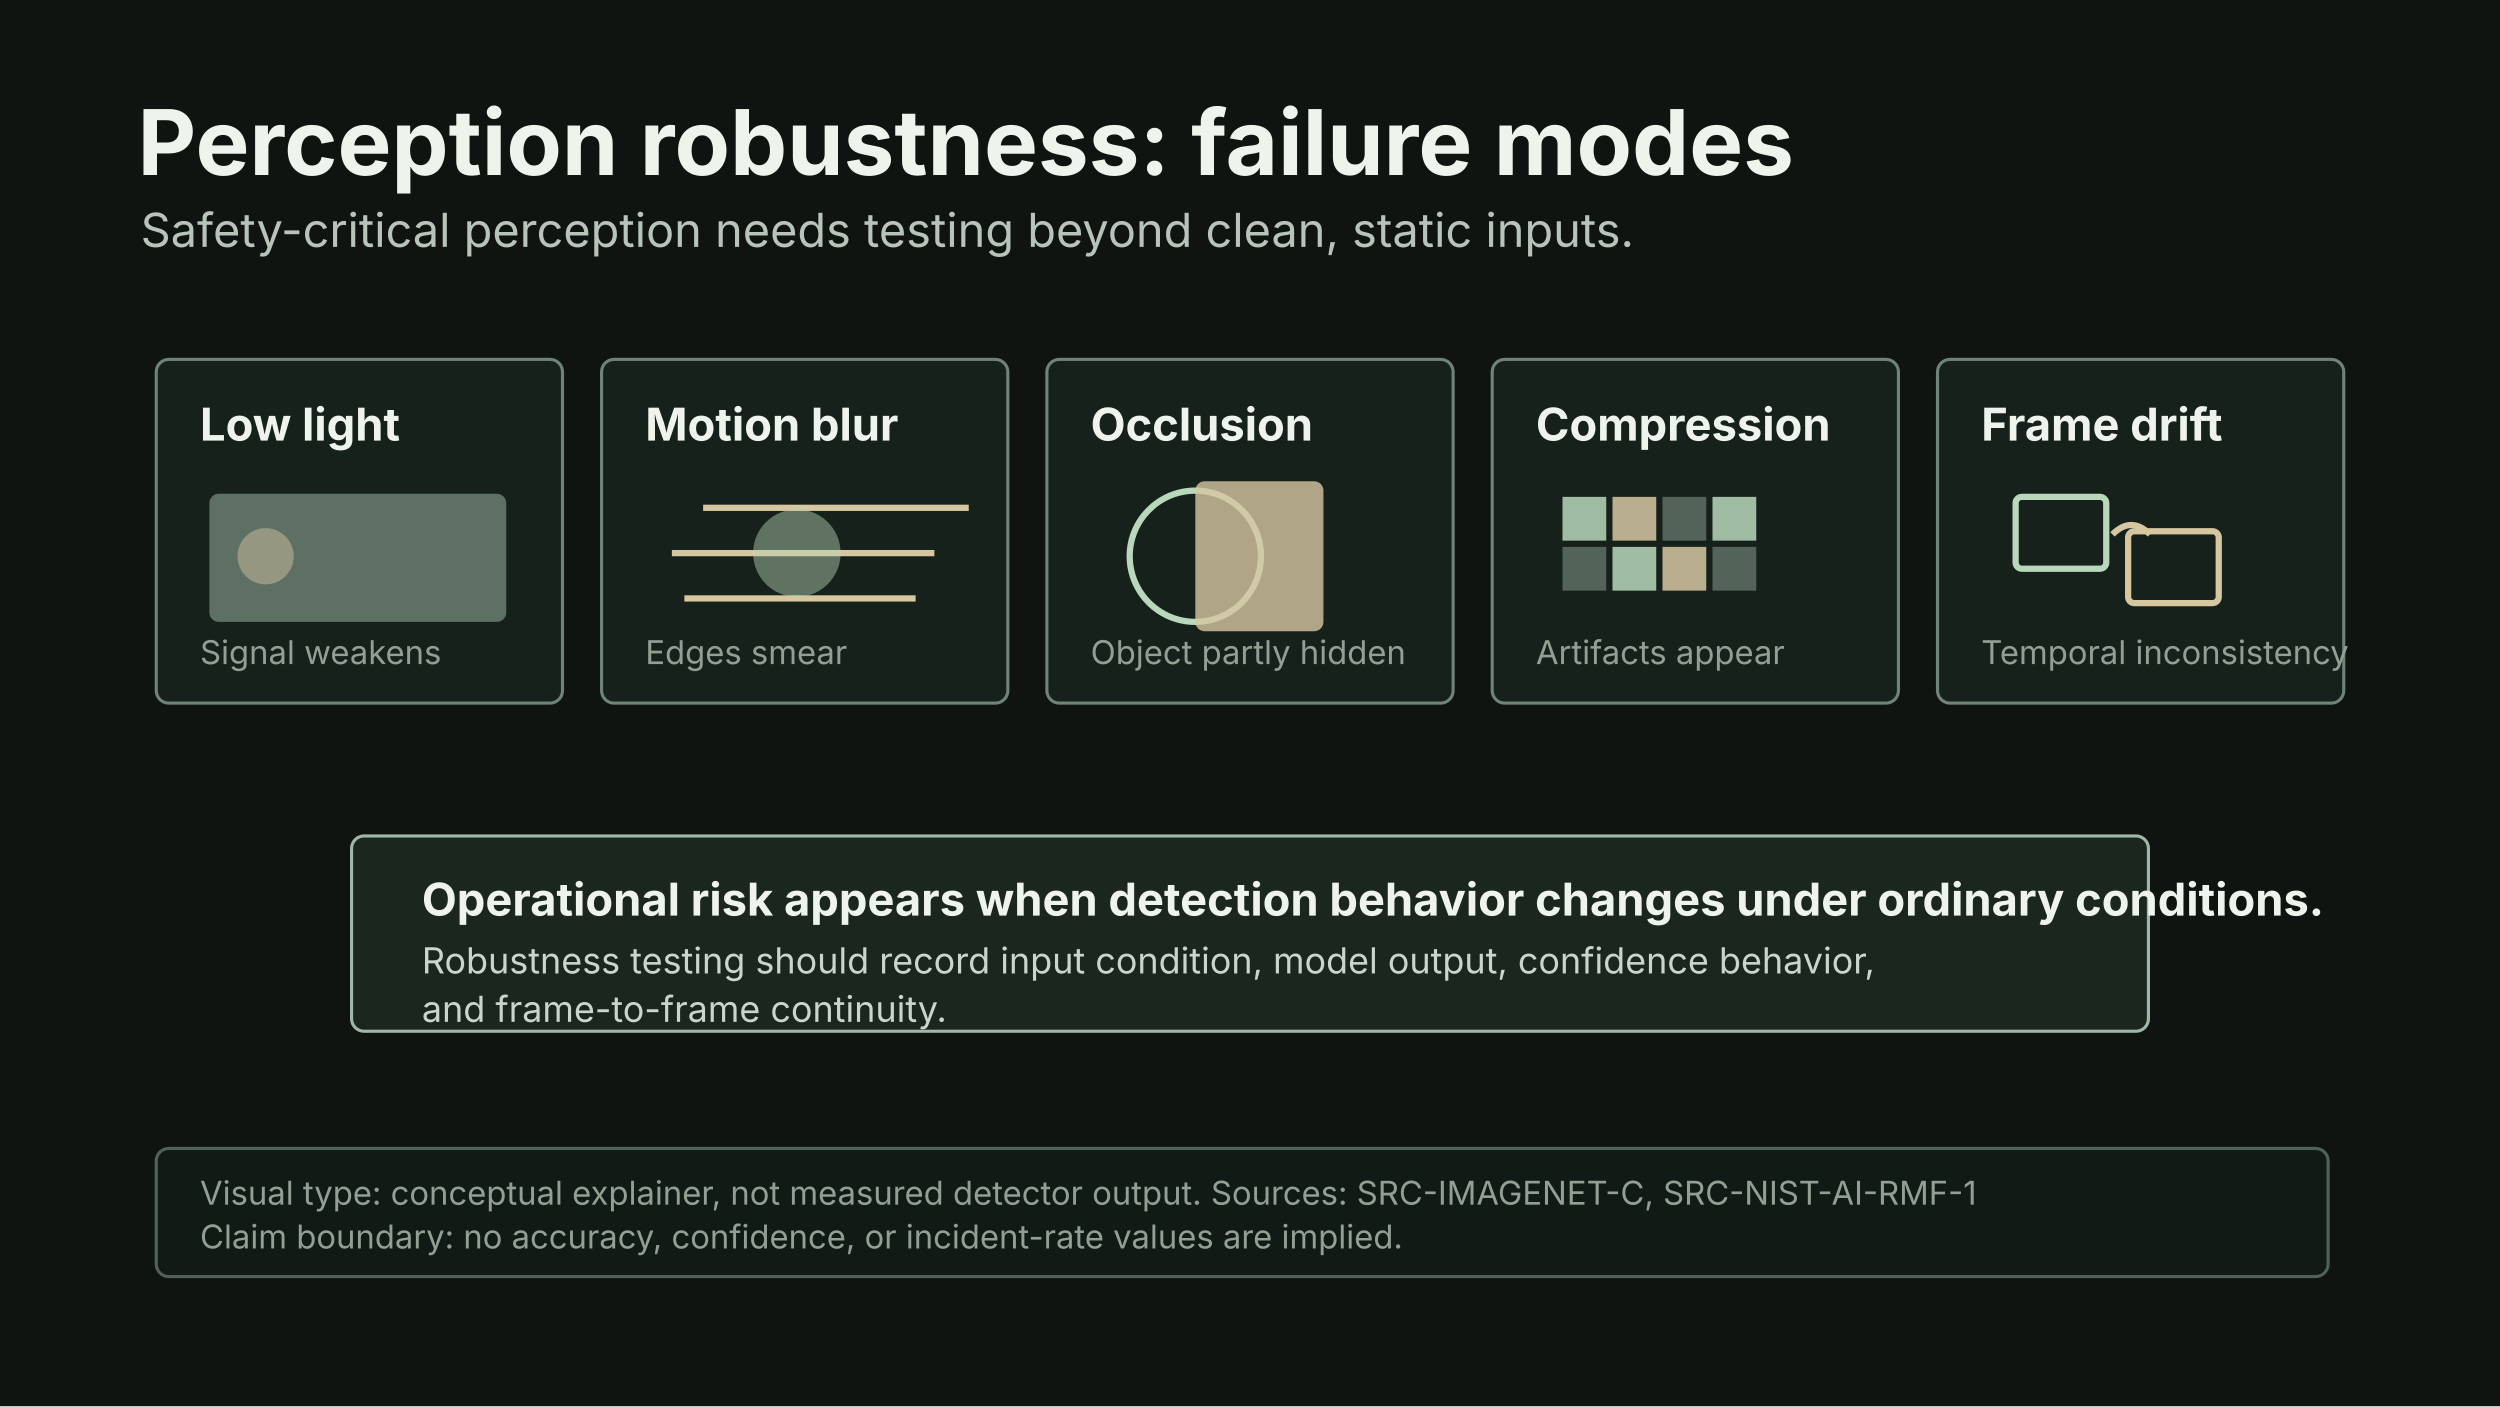
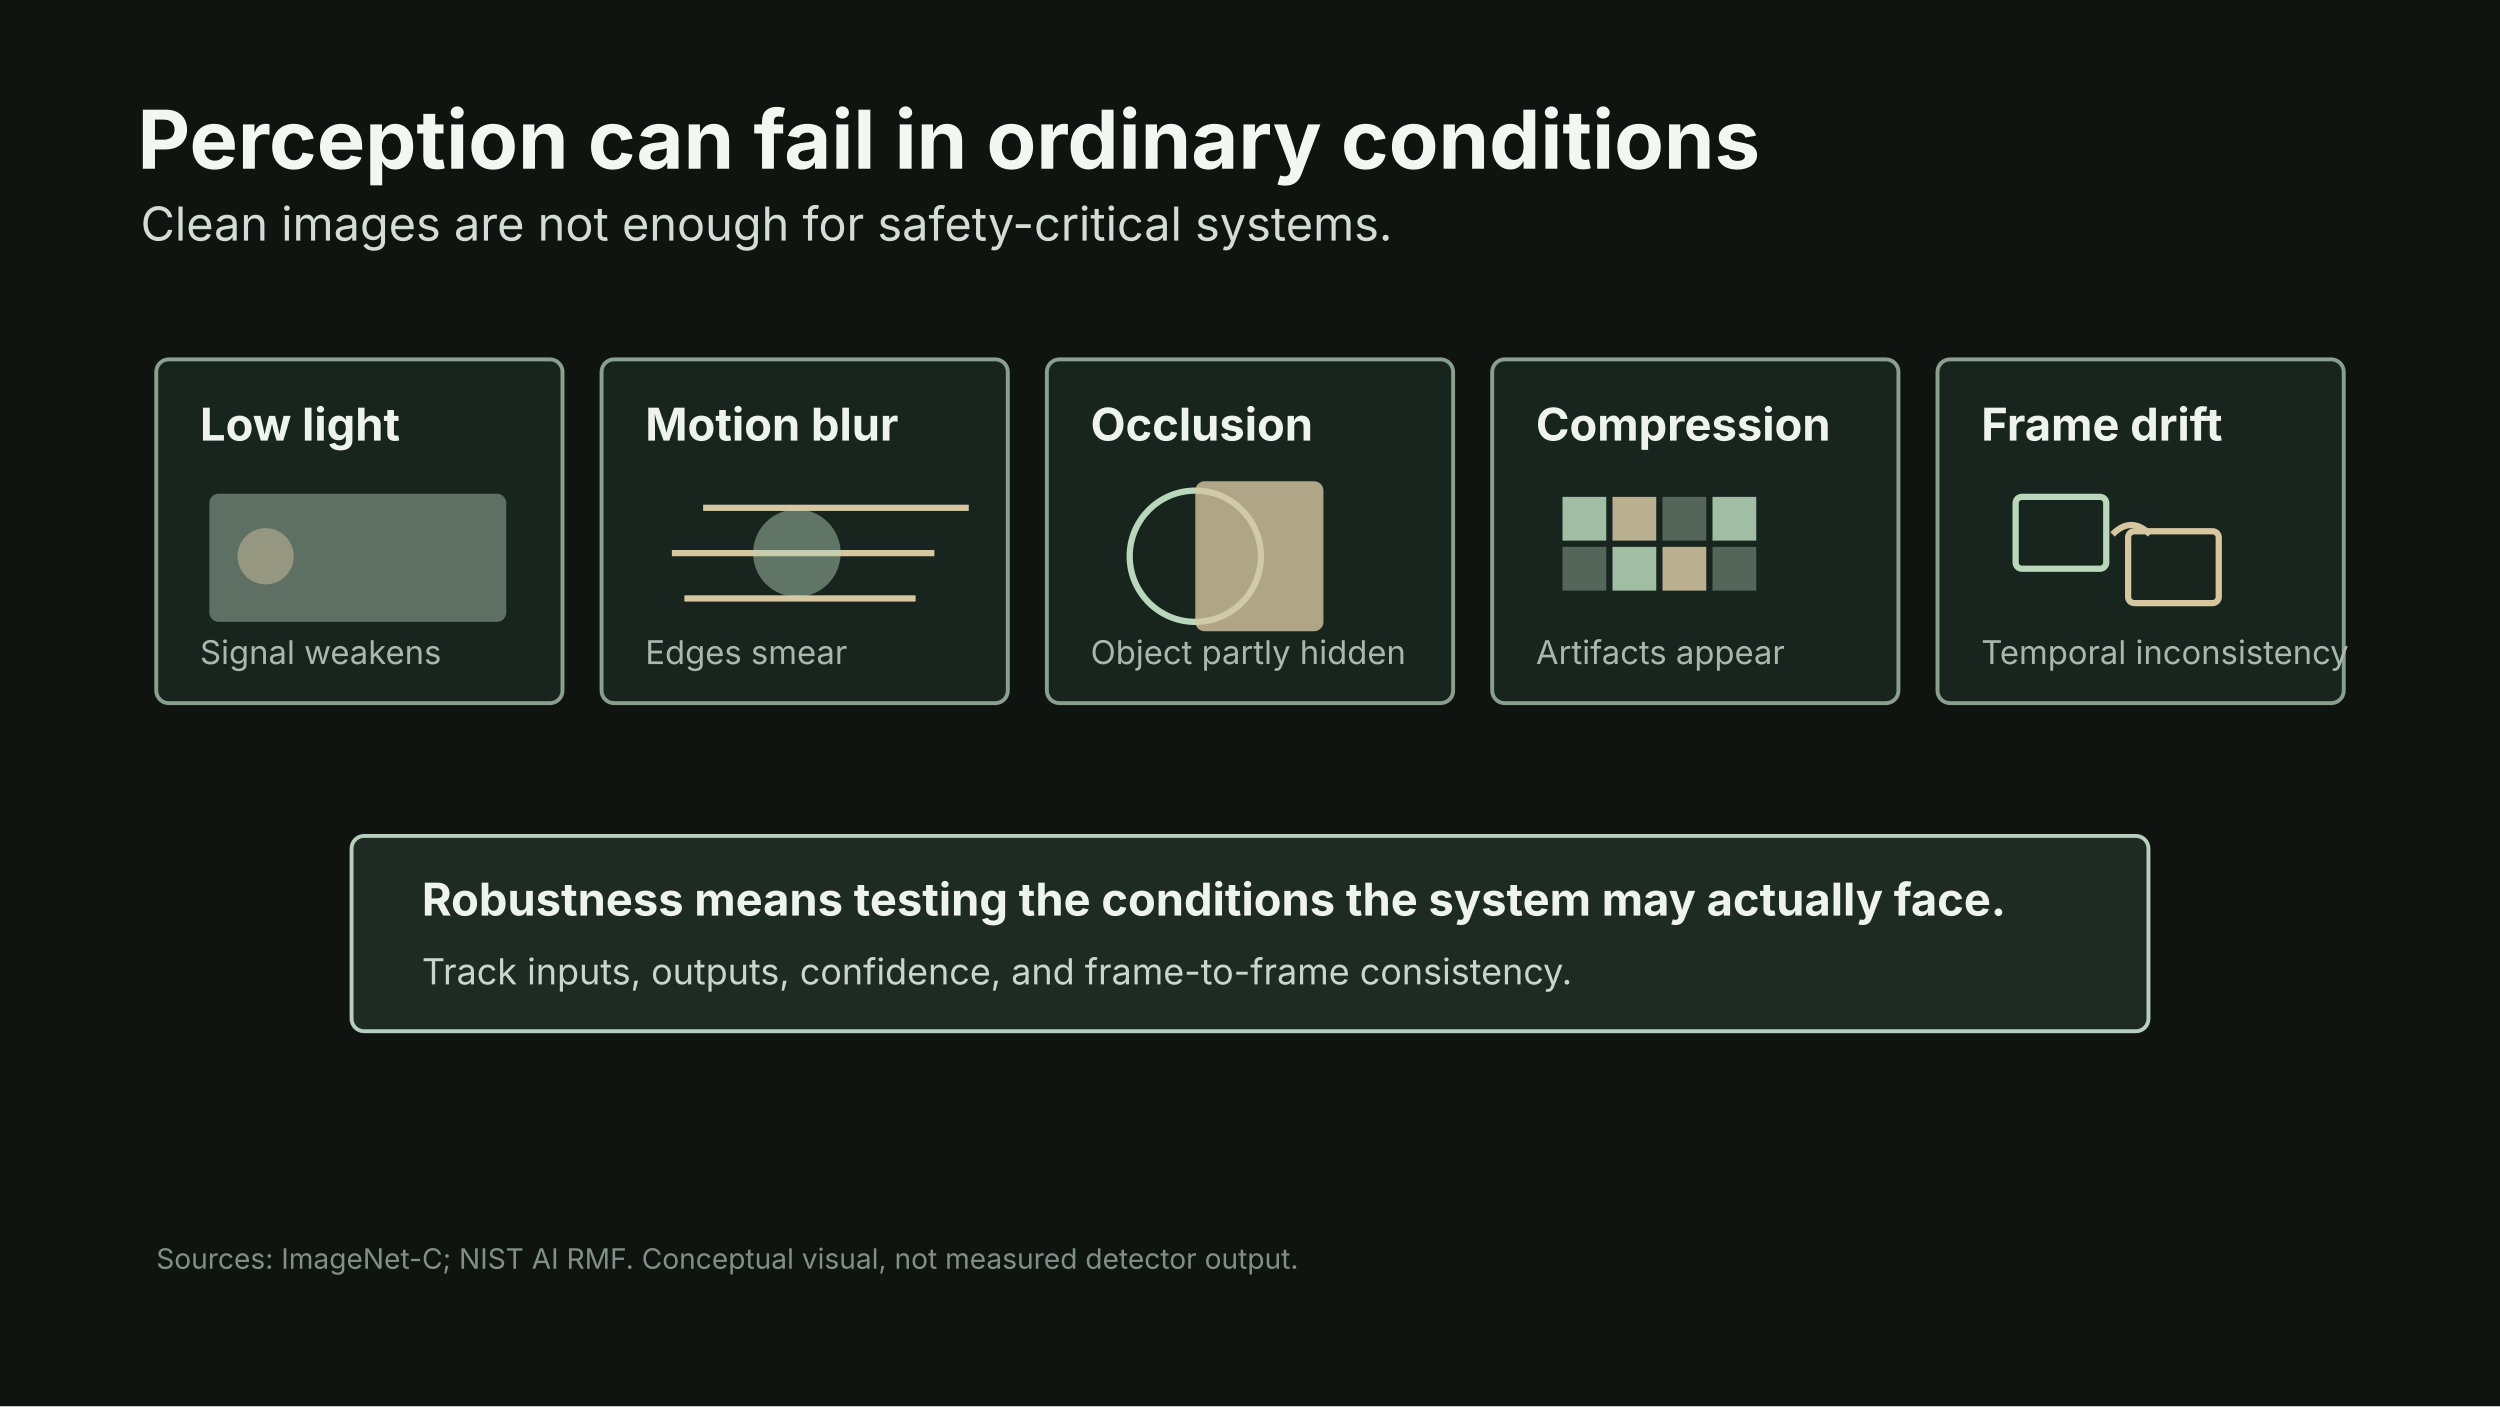
<svg xmlns="http://www.w3.org/2000/svg" width="1600" height="900" viewBox="0 0 1600 900" role="img" aria-labelledby="title desc">
  <style>
    .bg { fill: #0f1411; }
-     .title { fill: #eef3ec; font: 700 58px Inter, Arial, sans-serif; }
-     .subtitle { fill: #b8c4ba; font: 30px Inter, Arial, sans-serif; }
-     .panel { fill: #17211c; stroke: #6f8376; stroke-width: 2; }
-     .panel2 { fill: #1b261f; stroke: #9fb7a6; stroke-width: 2; }
+     .title { fill: #f3f7f1; font: 700 52px Inter, Arial, sans-serif; }
+     .subtitle { fill: #d4ddd5; font: 30px Inter, Arial, sans-serif; }
+     .panel { fill: #18251f; stroke: #8aa08f; stroke-width: 2.5; }
+     .panel2 { fill: #1d2b23; stroke: #b7cfbd; stroke-width: 2.5; }
    .label { fill: #eef3ec; font: 700 29px Inter, Arial, sans-serif; }
    .text { fill: #cbd5cc; font: 23px Inter, Arial, sans-serif; }
-     .small { fill: #92a094; font: 21px Inter, Arial, sans-serif; }
+     .small { fill: #a9b7ac; font: 21px Inter, Arial, sans-serif; }
+     .source { fill: #819086; font: 18px Inter, Arial, sans-serif; }
    .accent { stroke: #b9d8bb; stroke-width: 4; fill: none; }
    .warn { stroke: #d6c7a1; stroke-width: 4; fill: none; }
    .fillAccent { fill: #b9d8bb; }
    .fillWarn { fill: #d6c7a1; }
    .muted { fill: #6f8376; opacity: .8; }
  </style>
  <rect class="bg" width="1600" height="900" />
-   <text class="title" x="88" y="112">Perception robustness: failure modes</text>
-   <text class="subtitle" x="90" y="158">Safety-critical perception needs testing beyond clean, static inputs.</text>
+   <text class="title" x="88" y="108">Perception can fail in ordinary conditions</text>
+   <text class="subtitle" x="90" y="154">Clean images are not enough for safety-critical systems.</text>
  <g transform="translate(100 230)">
    <rect class="panel" x="0" y="0" width="260" height="220" rx="8" />
    <text class="label" x="28" y="52">Low light</text>
    <rect class="muted" x="34" y="86" width="190" height="82" rx="6" />
    <circle class="fillWarn" cx="70" cy="126" r="18" opacity=".45" />
    <text class="small" x="28" y="195">Signal weakens</text>
    <rect class="panel" x="285" y="0" width="260" height="220" rx="8" />
    <text class="label" x="313" y="52">Motion blur</text>
    <path class="warn" d="M330 124 H498 M350 95 H520 M338 153 H486" />
    <circle class="fillAccent" cx="410" cy="124" r="28" opacity=".45" />
    <text class="small" x="313" y="195">Edges smear</text>
    <rect class="panel" x="570" y="0" width="260" height="220" rx="8" />
    <text class="label" x="598" y="52">Occlusion</text>
    <circle class="accent" cx="665" cy="126" r="42" />
    <rect class="fillWarn" x="665" y="78" width="82" height="96" rx="6" opacity=".8" />
    <text class="small" x="598" y="195">Object partly hidden</text>
    <rect class="panel" x="855" y="0" width="260" height="220" rx="8" />
    <text class="label" x="883" y="52">Compression</text>
    <g opacity=".85">
      <rect class="fillAccent" x="900" y="88" width="28" height="28" />
      <rect class="fillWarn" x="932" y="88" width="28" height="28" />
      <rect class="muted" x="964" y="88" width="28" height="28" />
      <rect class="fillAccent" x="996" y="88" width="28" height="28" />
      <rect class="muted" x="900" y="120" width="28" height="28" />
      <rect class="fillAccent" x="932" y="120" width="28" height="28" />
      <rect class="fillWarn" x="964" y="120" width="28" height="28" />
      <rect class="muted" x="996" y="120" width="28" height="28" />
    </g>
    <text class="small" x="883" y="195">Artifacts appear</text>
    <rect class="panel" x="1140" y="0" width="260" height="220" rx="8" />
    <text class="label" x="1168" y="52">Frame drift</text>
    <rect class="accent" x="1190" y="88" width="58" height="46" rx="4" />
    <rect class="warn" x="1262" y="110" width="58" height="46" rx="4" />
    <path class="warn" d="M1252 112 C1260 104 1268 104 1276 112" />
    <text class="small" x="1168" y="195">Temporal inconsistency</text>
  </g>
  <rect class="panel2" x="225" y="535" width="1150" height="125" rx="8" />
-   <text class="label" x="270" y="586">Operational risk appears when detection behavior changes under ordinary conditions.</text>
-   <text class="text" x="270" y="623">Robustness testing should record input condition, model output, confidence behavior,</text>
-   <text class="text" x="270" y="654">and frame-to-frame continuity.</text>
-   <rect x="100" y="735" width="1390" height="82" rx="8" fill="#121a16" stroke="#506156" stroke-width="2" />
-   <text class="small" x="128" y="771">Visual type: conceptual explainer, not measured detector output. Sources: SRC-IMAGENET-C, SRC-NIST-AI-RMF-1</text>
-   <text class="small" x="128" y="799">Claim boundary: no accuracy, confidence, or incident-rate values are implied.</text>
+   <text class="label" x="270" y="586">Robustness means testing the conditions the system may actually face.</text>
+   <text class="text" x="270" y="630">Track inputs, outputs, confidence, and frame-to-frame consistency.</text>
+   <text class="source" x="100" y="812">Sources: ImageNet-C; NIST AI RMF. Conceptual visual, not measured detector output.</text>
</svg>
